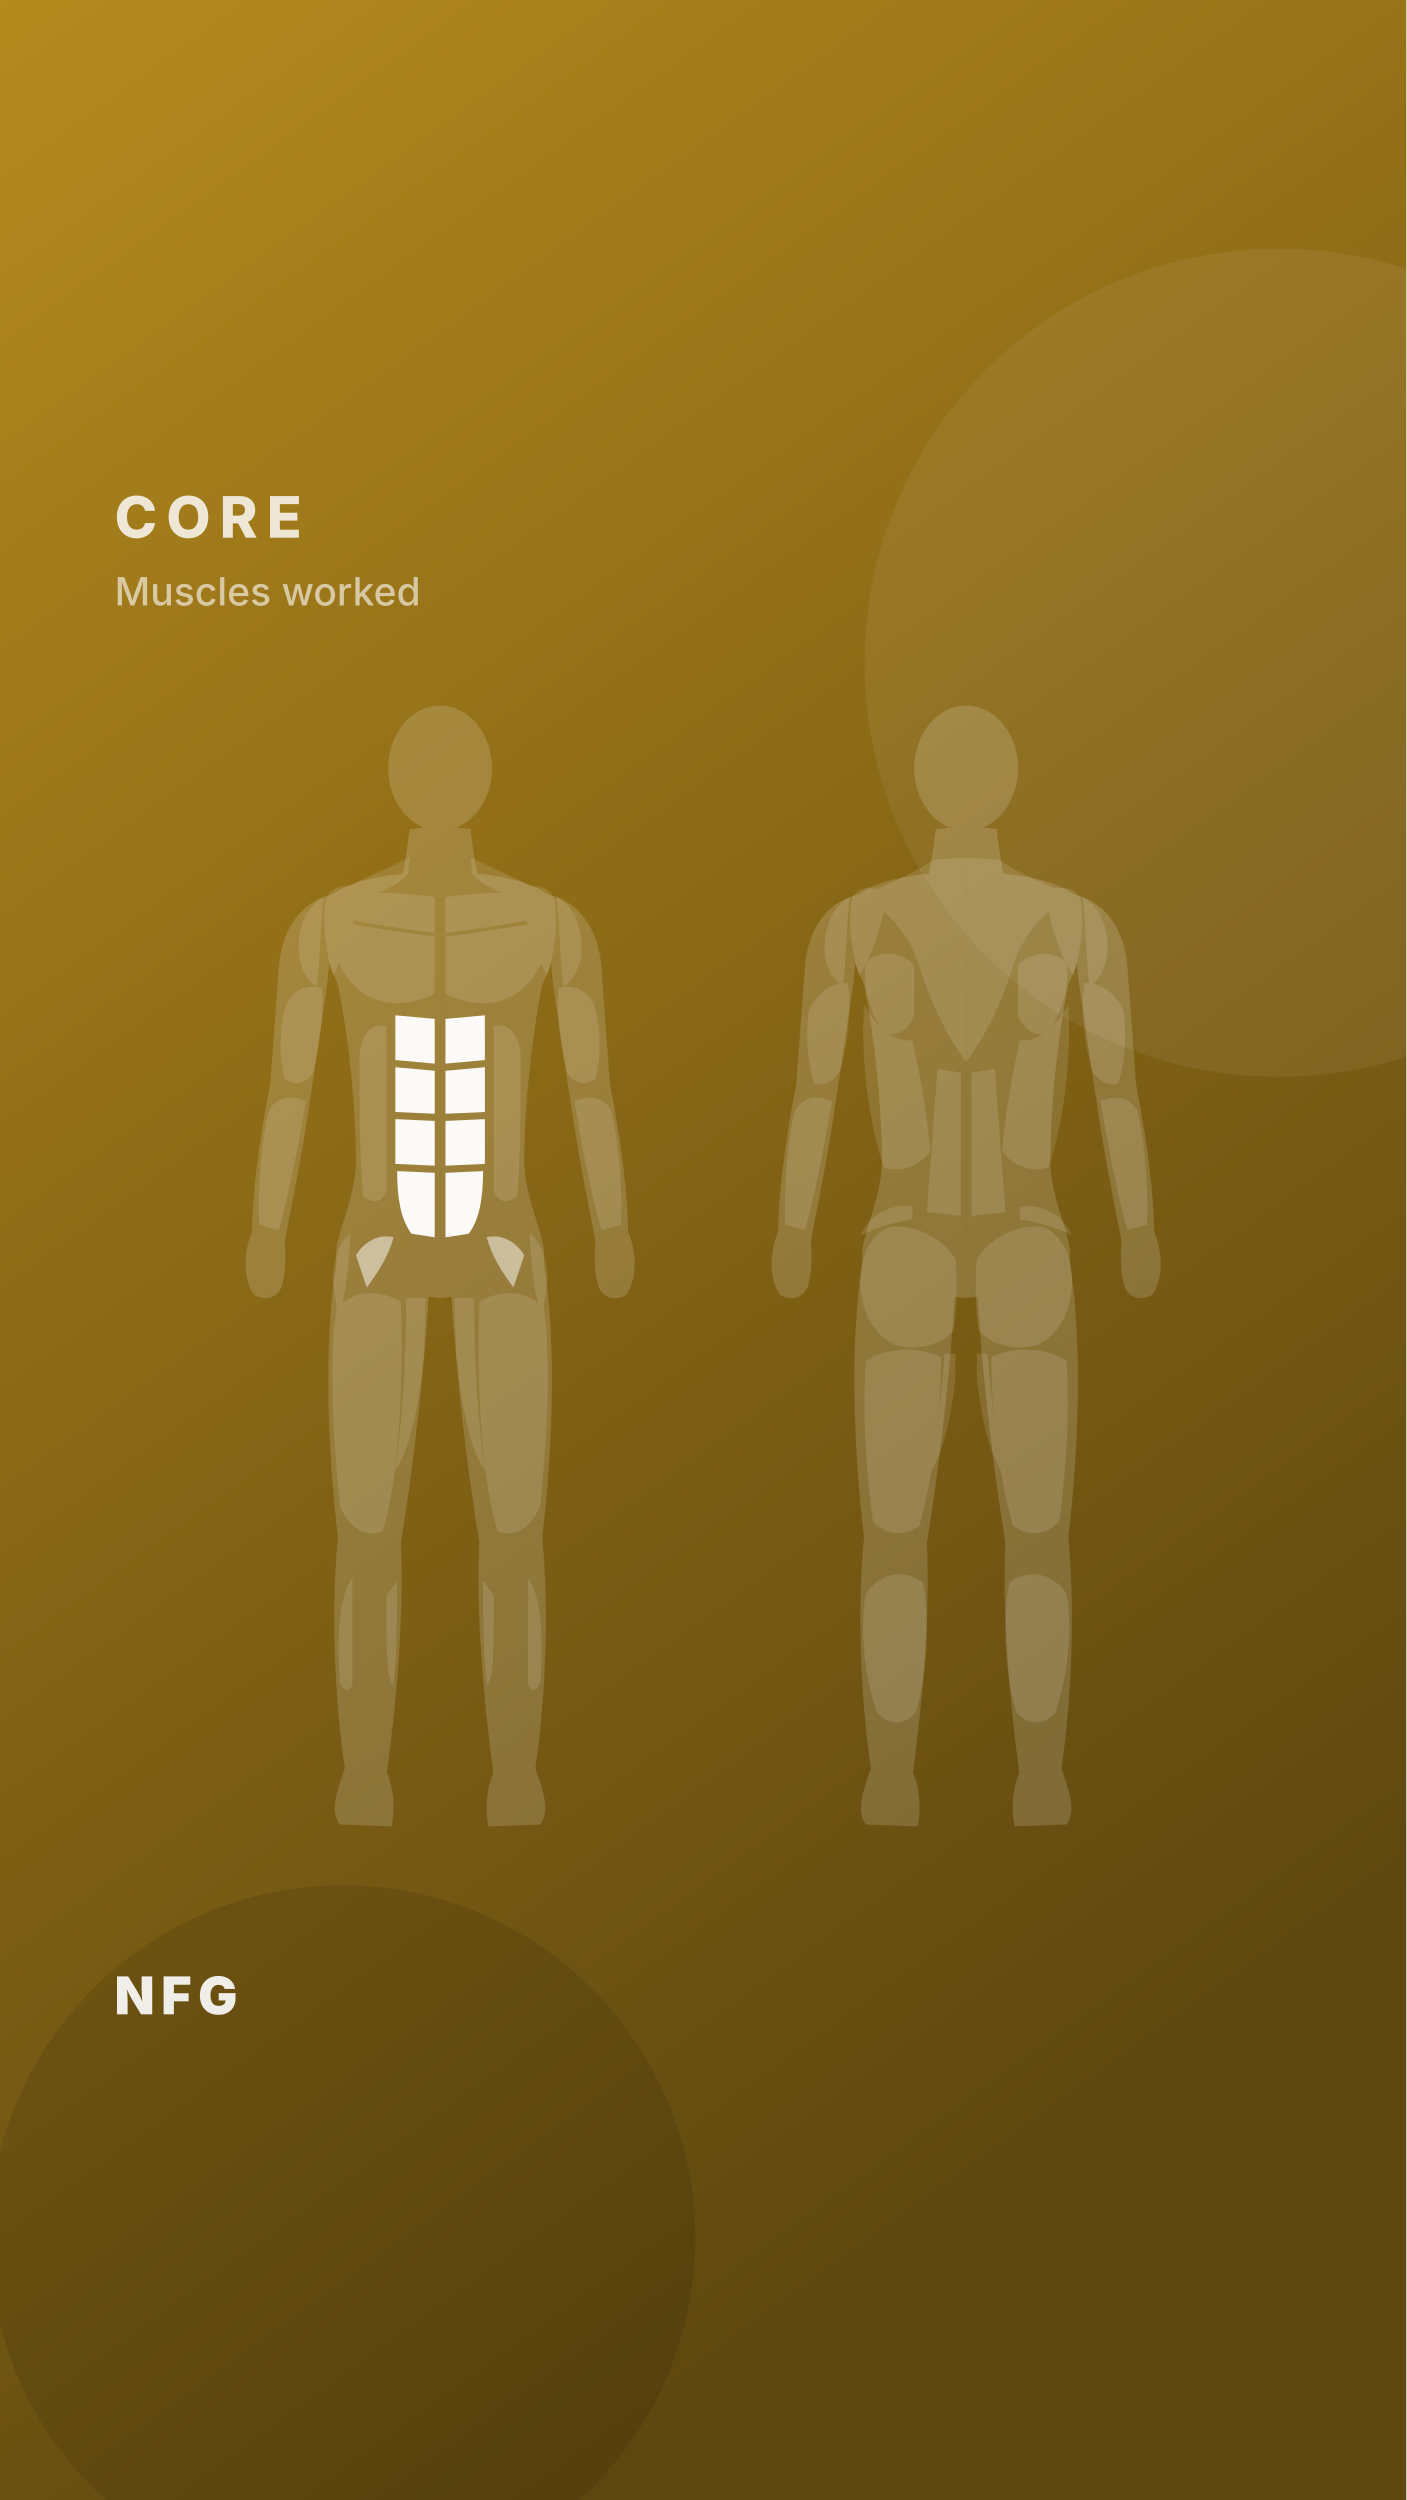
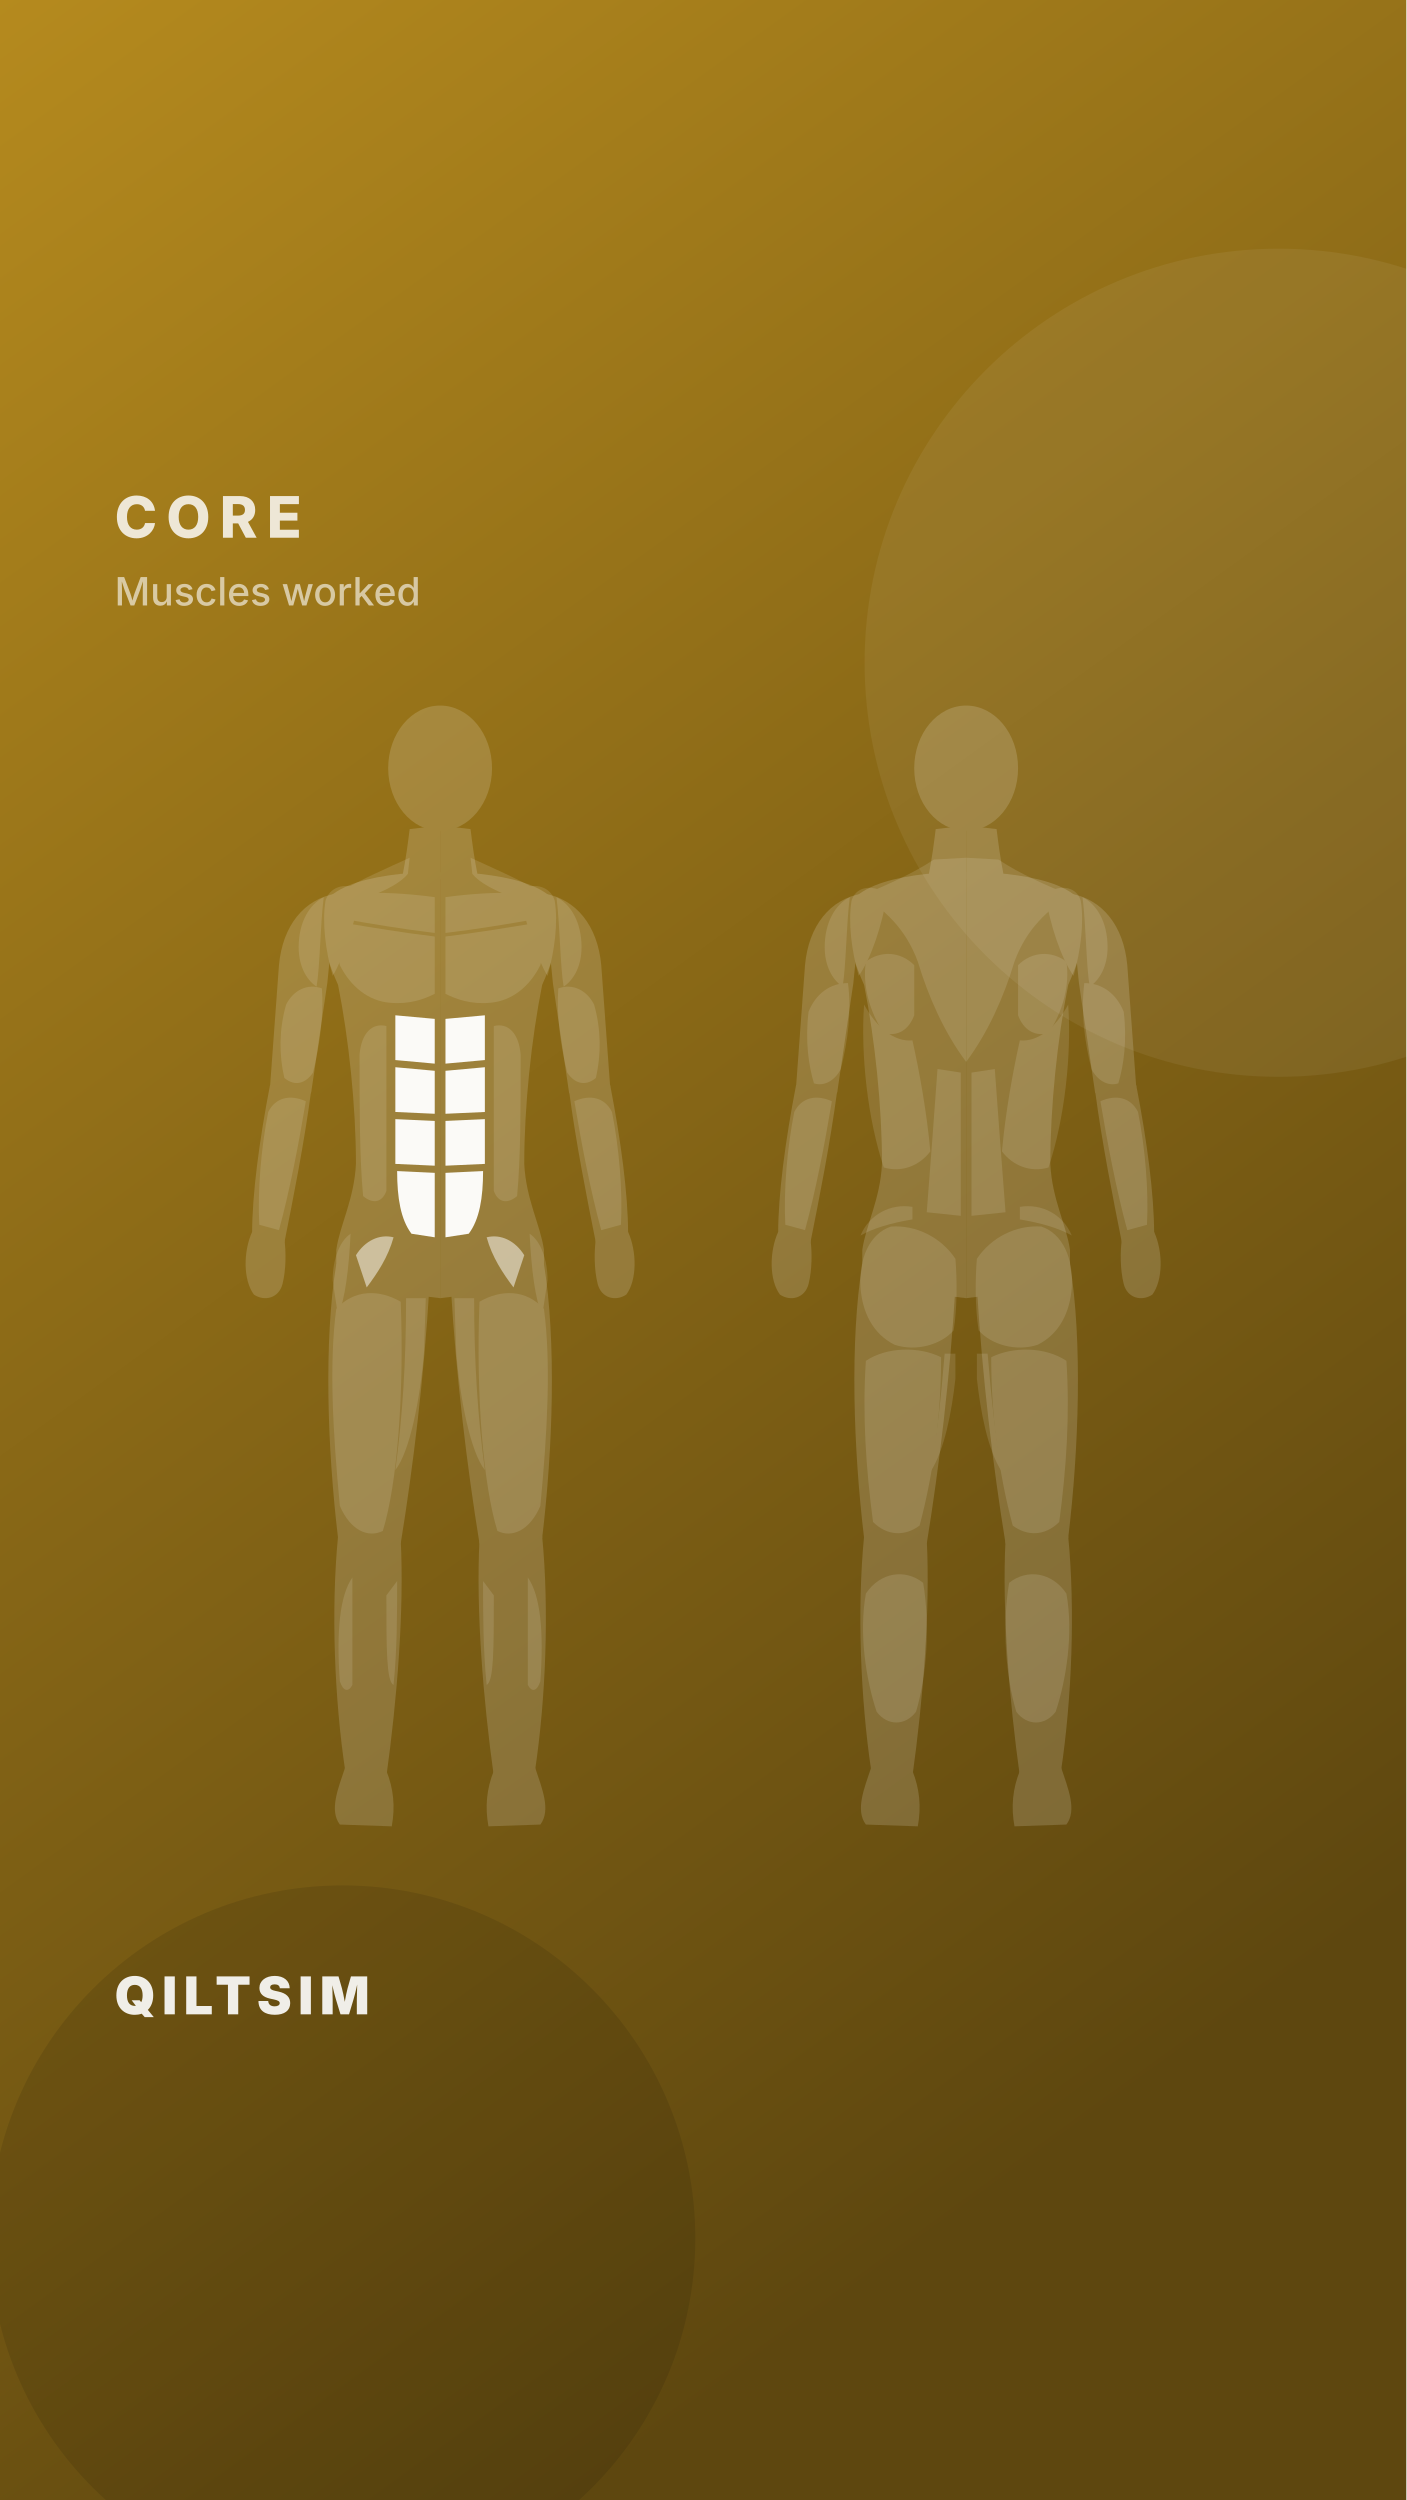
<svg xmlns="http://www.w3.org/2000/svg" viewBox="0 0 1080 1920" width="1080" height="1920" role="img" aria-label="Lying Leg Raise: muscles worked">
  <defs>
    <linearGradient id="bg" x1="0" y1="0" x2="0.4" y2="1">
      <stop offset="0" stop-color="#B58A1E" />
      <stop offset="1" stop-color="#5E470F" />
    </linearGradient>
  </defs>
  <rect width="1080" height="1920" fill="url(#bg)" />
  <circle cx="982" cy="509" r="318" fill="#FFFFFF" fill-opacity="0.06" />
  <circle cx="263" cy="1719" r="271" fill="#000000" fill-opacity="0.10" />
  <g transform="translate(338.0,535.0) scale(1.375)">
    <g opacity="0.16">
      <ellipse cx="0" cy="40" rx="29" ry="35" fill="#FFFFFF" />
      <path d="M0,72 L17,74 C18,82 19,90 21,100 L0,102 Z" fill="#FFFFFF" />
      <path d="M0,72 L17,74 C18,82 19,90 21,100 L0,102 Z" fill="#FFFFFF" transform="scale(-1,1)" />
      <path d="M0,98 L22,99 C40,101 55,105 63,113 C70,121 66,141 57,161 C51,191 47,229 47,261 C48,281 56,295 58,309 L58,322 C40,330 18,334 0,336 Z" fill="#FFFFFF" />
      <path d="M0,98 L22,99 C40,101 55,105 63,113 C70,121 66,141 57,161 C51,191 47,229 47,261 C48,281 56,295 58,309 L58,322 C40,330 18,334 0,336 Z" fill="#FFFFFF" transform="scale(-1,1)" />
      <path d="M58,110 C76,113 88,128 90,150 L95,218 C91,227 77,229 72,221 L63,160 Z" fill="#FFFFFF" />
      <path d="M58,110 C76,113 88,128 90,150 L95,218 C91,227 77,229 72,221 L63,160 Z" fill="#FFFFFF" transform="scale(-1,1)" />
      <path d="M72,220 L95,217 C101,248 105,278 105,300 L87,305 C82,280 76,250 72,220 Z" fill="#FFFFFF" />
      <path d="M72,220 L95,217 C101,248 105,278 105,300 L87,305 C82,280 76,250 72,220 Z" fill="#FFFFFF" transform="scale(-1,1)" />
      <path d="M87,303 L105,299 C110,310 110,326 104,334 C98,338 90,336 88,328 C86,320 86,310 87,303 Z" fill="#FFFFFF" />
      <path d="M87,303 L105,299 C110,310 110,326 104,334 C98,338 90,336 88,328 C86,320 86,310 87,303 Z" fill="#FFFFFF" transform="scale(-1,1)" />
      <path d="M6,330 L58,317 C65,360 63,420 57,470 L22,473 C15,430 9,380 6,330 Z" fill="#FFFFFF" />
      <path d="M6,330 L58,317 C65,360 63,420 57,470 L22,473 C15,430 9,380 6,330 Z" fill="#FFFFFF" transform="scale(-1,1)" />
      <path d="M22,471 L57,469 C61,510 59,560 53,600 L30,603 C24,560 20,510 22,471 Z" fill="#FFFFFF" />
      <path d="M22,471 L57,469 C61,510 59,560 53,600 L30,603 C24,560 20,510 22,471 Z" fill="#FFFFFF" transform="scale(-1,1)" />
      <path d="M30,600 L53,598 C57,610 62,622 56,630 L27,631 C25,620 26,610 30,600 Z" fill="#FFFFFF" />
      <path d="M30,600 L53,598 C57,610 62,622 56,630 L27,631 C25,620 26,610 30,600 Z" fill="#FFFFFF" transform="scale(-1,1)" />
    </g>
    <g opacity="0.12">
      <path d="M17,90 C30,96 44,102 56,109 L40,112 C30,108 22,104 18,99 Z" fill="#FFFFFF" />
      <path d="M17,90 C30,96 44,102 56,109 L40,112 C30,108 22,104 18,99 Z" fill="#FFFFFF" transform="scale(-1,1)" />
      <path d="M44,108 C54,103 62,107 64,114 C66,126 64,142 60,156 C54,146 48,128 44,108 Z" fill="#FFFFFF" />
      <path d="M44,108 C54,103 62,107 64,114 C66,126 64,142 60,156 C54,146 48,128 44,108 Z" fill="#FFFFFF" transform="scale(-1,1)" />
      <path d="M65,112 C73,116 79,126 79,140 C79,150 75,158 69,162 C67,150 67,128 65,112 Z" fill="#FFFFFF" />
      <path d="M65,112 C73,116 79,126 79,140 C79,150 75,158 69,162 C67,150 67,128 65,112 Z" fill="#FFFFFF" transform="scale(-1,1)" />
      <path d="M3,134 C20,132 38,129 56,126 C58,134 58,142 56,150 C50,162 40,170 28,171 C17,172 9,169 3,166 Z" fill="#FFFFFF" />
      <path d="M3,134 C20,132 38,129 56,126 C58,134 58,142 56,150 C50,162 40,170 28,171 C17,172 9,169 3,166 Z" fill="#FFFFFF" transform="scale(-1,1)" />
      <path d="M3,112 C18,110 34,109 46,110 C51,114 54,119 55,124 C38,127 20,130 3,132 Z" fill="#FFFFFF" />
      <path d="M3,112 C18,110 34,109 46,110 C51,114 54,119 55,124 C38,127 20,130 3,132 Z" fill="#FFFFFF" transform="scale(-1,1)" />
      <path d="M66,163 C74,160 82,164 86,172 C90,186 90,200 87,213 C81,218 75,216 71,210 C67,194 65,177 66,163 Z" fill="#FFFFFF" />
      <path d="M66,163 C74,160 82,164 86,172 C90,186 90,200 87,213 C81,218 75,216 71,210 C67,194 65,177 66,163 Z" fill="#FFFFFF" transform="scale(-1,1)" />
      <path d="M75,226 C84,222 92,224 96,232 C100,252 102,276 101,295 L90,298 C84,276 79,250 75,226 Z" fill="#FFFFFF" />
      <path d="M75,226 C84,222 92,224 96,232 C100,252 102,276 101,295 L90,298 C84,276 79,250 75,226 Z" fill="#FFFFFF" transform="scale(-1,1)" />
      <path d="M30,184 C38,182 44,188 45,200 C45,230 45,258 43,279 C37,284 32,282 30,276 C30,246 30,214 30,184 Z" fill="#FFFFFF" />
      <path d="M30,184 C38,182 44,188 45,200 C45,230 45,258 43,279 C37,284 32,282 30,276 C30,246 30,214 30,184 Z" fill="#FFFFFF" transform="scale(-1,1)" />
      <path d="M50,300 C56,304 60,314 60,326 L57,346 C53,336 51,320 50,300 Z" fill="#FFFFFF" />
      <path d="M50,300 C56,304 60,314 60,326 L57,346 C53,336 51,320 50,300 Z" fill="#FFFFFF" transform="scale(-1,1)" />
      <path d="M22,338 C34,331 48,331 58,342 C62,372 60,410 56,452 C50,466 40,470 32,466 C24,440 20,390 22,338 Z" fill="#FFFFFF" />
      <path d="M22,338 C34,331 48,331 58,342 C62,372 60,410 56,452 C50,466 40,470 32,466 C24,440 20,390 22,338 Z" fill="#FFFFFF" transform="scale(-1,1)" />
      <path d="M8,336 L19,336 C19,372 21,402 25,432 C17,422 11,392 9,366 Z" fill="#FFFFFF" />
      <path d="M8,336 L19,336 C19,372 21,402 25,432 C17,422 11,392 9,366 Z" fill="#FFFFFF" transform="scale(-1,1)" />
      <path d="M49,492 C56,502 58,522 56,550 C54,556 51,556 49,552 C49,530 49,512 49,492 Z" fill="#FFFFFF" />
      <path d="M49,492 C56,502 58,522 56,550 C54,556 51,556 49,552 C49,530 49,512 49,492 Z" fill="#FFFFFF" transform="scale(-1,1)" />
      <path d="M24,494 C24,512 24,532 26,552 C30,550 30,532 30,502 Z" fill="#FFFFFF" />
      <path d="M24,494 C24,512 24,532 26,552 C30,550 30,532 30,502 Z" fill="#FFFFFF" transform="scale(-1,1)" />
    </g>
    <g opacity="0.5">
      <path d="M26,302 C34,300 42,304 47,312 L41,330 C35,322 29,313 26,302 Z" fill="#FFFFFF" />
      <path d="M26,302 C34,300 42,304 47,312 L41,330 C35,322 29,313 26,302 Z" fill="#FFFFFF" transform="scale(-1,1)" />
    </g>
    <g opacity="0.96">
      <path d="M3,180 L25,178 L25,203 L3,205 Z" fill="#FFFFFF" />
      <path d="M3,180 L25,178 L25,203 L3,205 Z" fill="#FFFFFF" transform="scale(-1,1)" />
      <path d="M3,209 L25,207 L25,232 L3,233 Z" fill="#FFFFFF" />
      <path d="M3,209 L25,207 L25,232 L3,233 Z" fill="#FFFFFF" transform="scale(-1,1)" />
      <path d="M3,237 L25,236 L25,261 L3,262 Z" fill="#FFFFFF" />
      <path d="M3,237 L25,236 L25,261 L3,262 Z" fill="#FFFFFF" transform="scale(-1,1)" />
      <path d="M3,266 L24,265 C24,280 22,292 16,300 L3,302 Z" fill="#FFFFFF" />
      <path d="M3,266 L24,265 C24,280 22,292 16,300 L3,302 Z" fill="#FFFFFF" transform="scale(-1,1)" />
    </g>
  </g>
  <g transform="translate(742.0,535.0) scale(1.375)">
    <g opacity="0.16">
      <ellipse cx="0" cy="40" rx="29" ry="35" fill="#FFFFFF" />
      <path d="M0,72 L17,74 C18,82 19,90 21,100 L0,102 Z" fill="#FFFFFF" />
      <path d="M0,72 L17,74 C18,82 19,90 21,100 L0,102 Z" fill="#FFFFFF" transform="scale(-1,1)" />
      <path d="M0,98 L22,99 C40,101 55,105 63,113 C70,121 66,141 57,161 C51,191 47,229 47,261 C48,281 56,295 58,309 L58,322 C40,330 18,334 0,336 Z" fill="#FFFFFF" />
      <path d="M0,98 L22,99 C40,101 55,105 63,113 C70,121 66,141 57,161 C51,191 47,229 47,261 C48,281 56,295 58,309 L58,322 C40,330 18,334 0,336 Z" fill="#FFFFFF" transform="scale(-1,1)" />
      <path d="M58,110 C76,113 88,128 90,150 L95,218 C91,227 77,229 72,221 L63,160 Z" fill="#FFFFFF" />
      <path d="M58,110 C76,113 88,128 90,150 L95,218 C91,227 77,229 72,221 L63,160 Z" fill="#FFFFFF" transform="scale(-1,1)" />
      <path d="M72,220 L95,217 C101,248 105,278 105,300 L87,305 C82,280 76,250 72,220 Z" fill="#FFFFFF" />
      <path d="M72,220 L95,217 C101,248 105,278 105,300 L87,305 C82,280 76,250 72,220 Z" fill="#FFFFFF" transform="scale(-1,1)" />
      <path d="M87,303 L105,299 C110,310 110,326 104,334 C98,338 90,336 88,328 C86,320 86,310 87,303 Z" fill="#FFFFFF" />
      <path d="M87,303 L105,299 C110,310 110,326 104,334 C98,338 90,336 88,328 C86,320 86,310 87,303 Z" fill="#FFFFFF" transform="scale(-1,1)" />
      <path d="M6,330 L58,317 C65,360 63,420 57,470 L22,473 C15,430 9,380 6,330 Z" fill="#FFFFFF" />
      <path d="M6,330 L58,317 C65,360 63,420 57,470 L22,473 C15,430 9,380 6,330 Z" fill="#FFFFFF" transform="scale(-1,1)" />
      <path d="M22,471 L57,469 C61,510 59,560 53,600 L30,603 C24,560 20,510 22,471 Z" fill="#FFFFFF" />
      <path d="M22,471 L57,469 C61,510 59,560 53,600 L30,603 C24,560 20,510 22,471 Z" fill="#FFFFFF" transform="scale(-1,1)" />
      <path d="M30,600 L53,598 C57,610 62,622 56,630 L27,631 C25,620 26,610 30,600 Z" fill="#FFFFFF" />
      <path d="M30,600 L53,598 C57,610 62,622 56,630 L27,631 C25,620 26,610 30,600 Z" fill="#FFFFFF" transform="scale(-1,1)" />
    </g>
    <g opacity="0.12">
      <path d="M0,90 L18,91 C30,99 44,105 58,111 C46,119 34,129 27,148 C21,168 12,188 0,204 Z" fill="#FFFFFF" />
      <path d="M0,90 L18,91 C30,99 44,105 58,111 C46,119 34,129 27,148 C21,168 12,188 0,204 Z" fill="#FFFFFF" transform="scale(-1,1)" />
      <path d="M44,110 C54,104 62,107 64,114 C66,126 64,142 60,156 C53,146 47,128 44,110 Z" fill="#FFFFFF" />
      <path d="M44,110 C54,104 62,107 64,114 C66,126 64,142 60,156 C53,146 47,128 44,110 Z" fill="#FFFFFF" transform="scale(-1,1)" />
      <path d="M65,112 C73,116 79,126 79,140 C79,150 75,158 69,162 C67,150 67,128 65,112 Z" fill="#FFFFFF" />
      <path d="M65,112 C73,116 79,126 79,140 C79,150 75,158 69,162 C67,150 67,128 65,112 Z" fill="#FFFFFF" transform="scale(-1,1)" />
      <path d="M29,150 C37,142 48,142 56,148 C58,161 54,176 46,188 C38,190 32,186 29,178 Z" fill="#FFFFFF" />
      <path d="M29,150 C37,142 48,142 56,148 C58,161 54,176 46,188 C38,190 32,186 29,178 Z" fill="#FFFFFF" transform="scale(-1,1)" />
      <path d="M30,192 C40,193 50,185 57,172 C59,200 55,236 46,263 C36,266 26,262 20,254 C22,232 26,210 30,192 Z" fill="#FFFFFF" />
      <path d="M30,192 C40,193 50,185 57,172 C59,200 55,236 46,263 C36,266 26,262 20,254 C22,232 26,210 30,192 Z" fill="#FFFFFF" transform="scale(-1,1)" />
      <path d="M3,210 L16,208 C18,236 20,262 22,288 L3,290 Z" fill="#FFFFFF" />
      <path d="M3,210 L16,208 C18,236 20,262 22,288 L3,290 Z" fill="#FFFFFF" transform="scale(-1,1)" />
      <path d="M66,160 C76,160 84,166 88,176 C90,192 88,206 85,216 C79,218 73,214 70,208 C66,192 64,176 66,160 Z" fill="#FFFFFF" />
      <path d="M66,160 C76,160 84,166 88,176 C90,192 88,206 85,216 C79,218 73,214 70,208 C66,192 64,176 66,160 Z" fill="#FFFFFF" transform="scale(-1,1)" />
      <path d="M75,226 C84,222 92,224 96,232 C100,252 102,276 101,295 L90,298 C84,276 79,250 75,226 Z" fill="#FFFFFF" />
      <path d="M75,226 C84,222 92,224 96,232 C100,252 102,276 101,295 L90,298 C84,276 79,250 75,226 Z" fill="#FFFFFF" transform="scale(-1,1)" />
      <path d="M30,285 C42,283 54,289 59,301 C52,297 42,294 30,292 Z" fill="#FFFFFF" />
      <path d="M30,285 C42,283 54,289 59,301 C52,297 42,294 30,292 Z" fill="#FFFFFF" transform="scale(-1,1)" />
      <path d="M6,314 C14,302 28,295 42,296 C54,300 60,314 59,330 C58,344 52,356 40,362 C28,366 14,362 7,354 C5,342 5,326 6,314 Z" fill="#FFFFFF" />
      <path d="M6,314 C14,302 28,295 42,296 C54,300 60,314 59,330 C58,344 52,356 40,362 C28,366 14,362 7,354 C5,342 5,326 6,314 Z" fill="#FFFFFF" transform="scale(-1,1)" />
      <path d="M14,369 C26,363 44,363 56,371 C58,401 56,431 52,461 C44,469 34,469 26,463 C18,433 14,401 14,369 Z" fill="#FFFFFF" />
      <path d="M14,369 C26,363 44,363 56,371 C58,401 56,431 52,461 C44,469 34,469 26,463 C18,433 14,401 14,369 Z" fill="#FFFFFF" transform="scale(-1,1)" />
      <path d="M6,367 L12,367 C14,391 16,411 20,433 C12,421 8,399 6,381 Z" fill="#FFFFFF" />
      <path d="M6,367 L12,367 C14,391 16,411 20,433 C12,421 8,399 6,381 Z" fill="#FFFFFF" transform="scale(-1,1)" />
      <path d="M24,495 C34,487 48,489 56,501 C60,523 56,549 50,567 C44,575 34,575 28,567 C22,547 20,519 24,495 Z" fill="#FFFFFF" />
      <path d="M24,495 C34,487 48,489 56,501 C60,523 56,549 50,567 C44,575 34,575 28,567 C22,547 20,519 24,495 Z" fill="#FFFFFF" transform="scale(-1,1)" />
    </g>
  </g>
  <text x="88" y="413" fill="#FFFFFF" fill-opacity="0.82" font-family="Inter, 'Helvetica Neue', Helvetica, Arial, sans-serif" font-size="44" font-weight="800" letter-spacing="7">CORE</text>
  <text x="88" y="465" fill="#FFFFFF" fill-opacity="0.6" font-family="Inter, 'Helvetica Neue', Helvetica, Arial, sans-serif" font-size="30" font-weight="500">Muscles worked</text>
-   <text x="88" y="1547" fill="#FFFFFF" fill-opacity="0.9" font-family="Inter, 'Helvetica Neue', Helvetica, Arial, sans-serif" font-size="40" font-weight="900" letter-spacing="5">NFG</text>
+   <text x="88" y="1547" fill="#FFFFFF" fill-opacity="0.9" font-family="Inter, 'Helvetica Neue', Helvetica, Arial, sans-serif" font-size="40" font-weight="900" letter-spacing="5">QILTSIM</text>
</svg>
